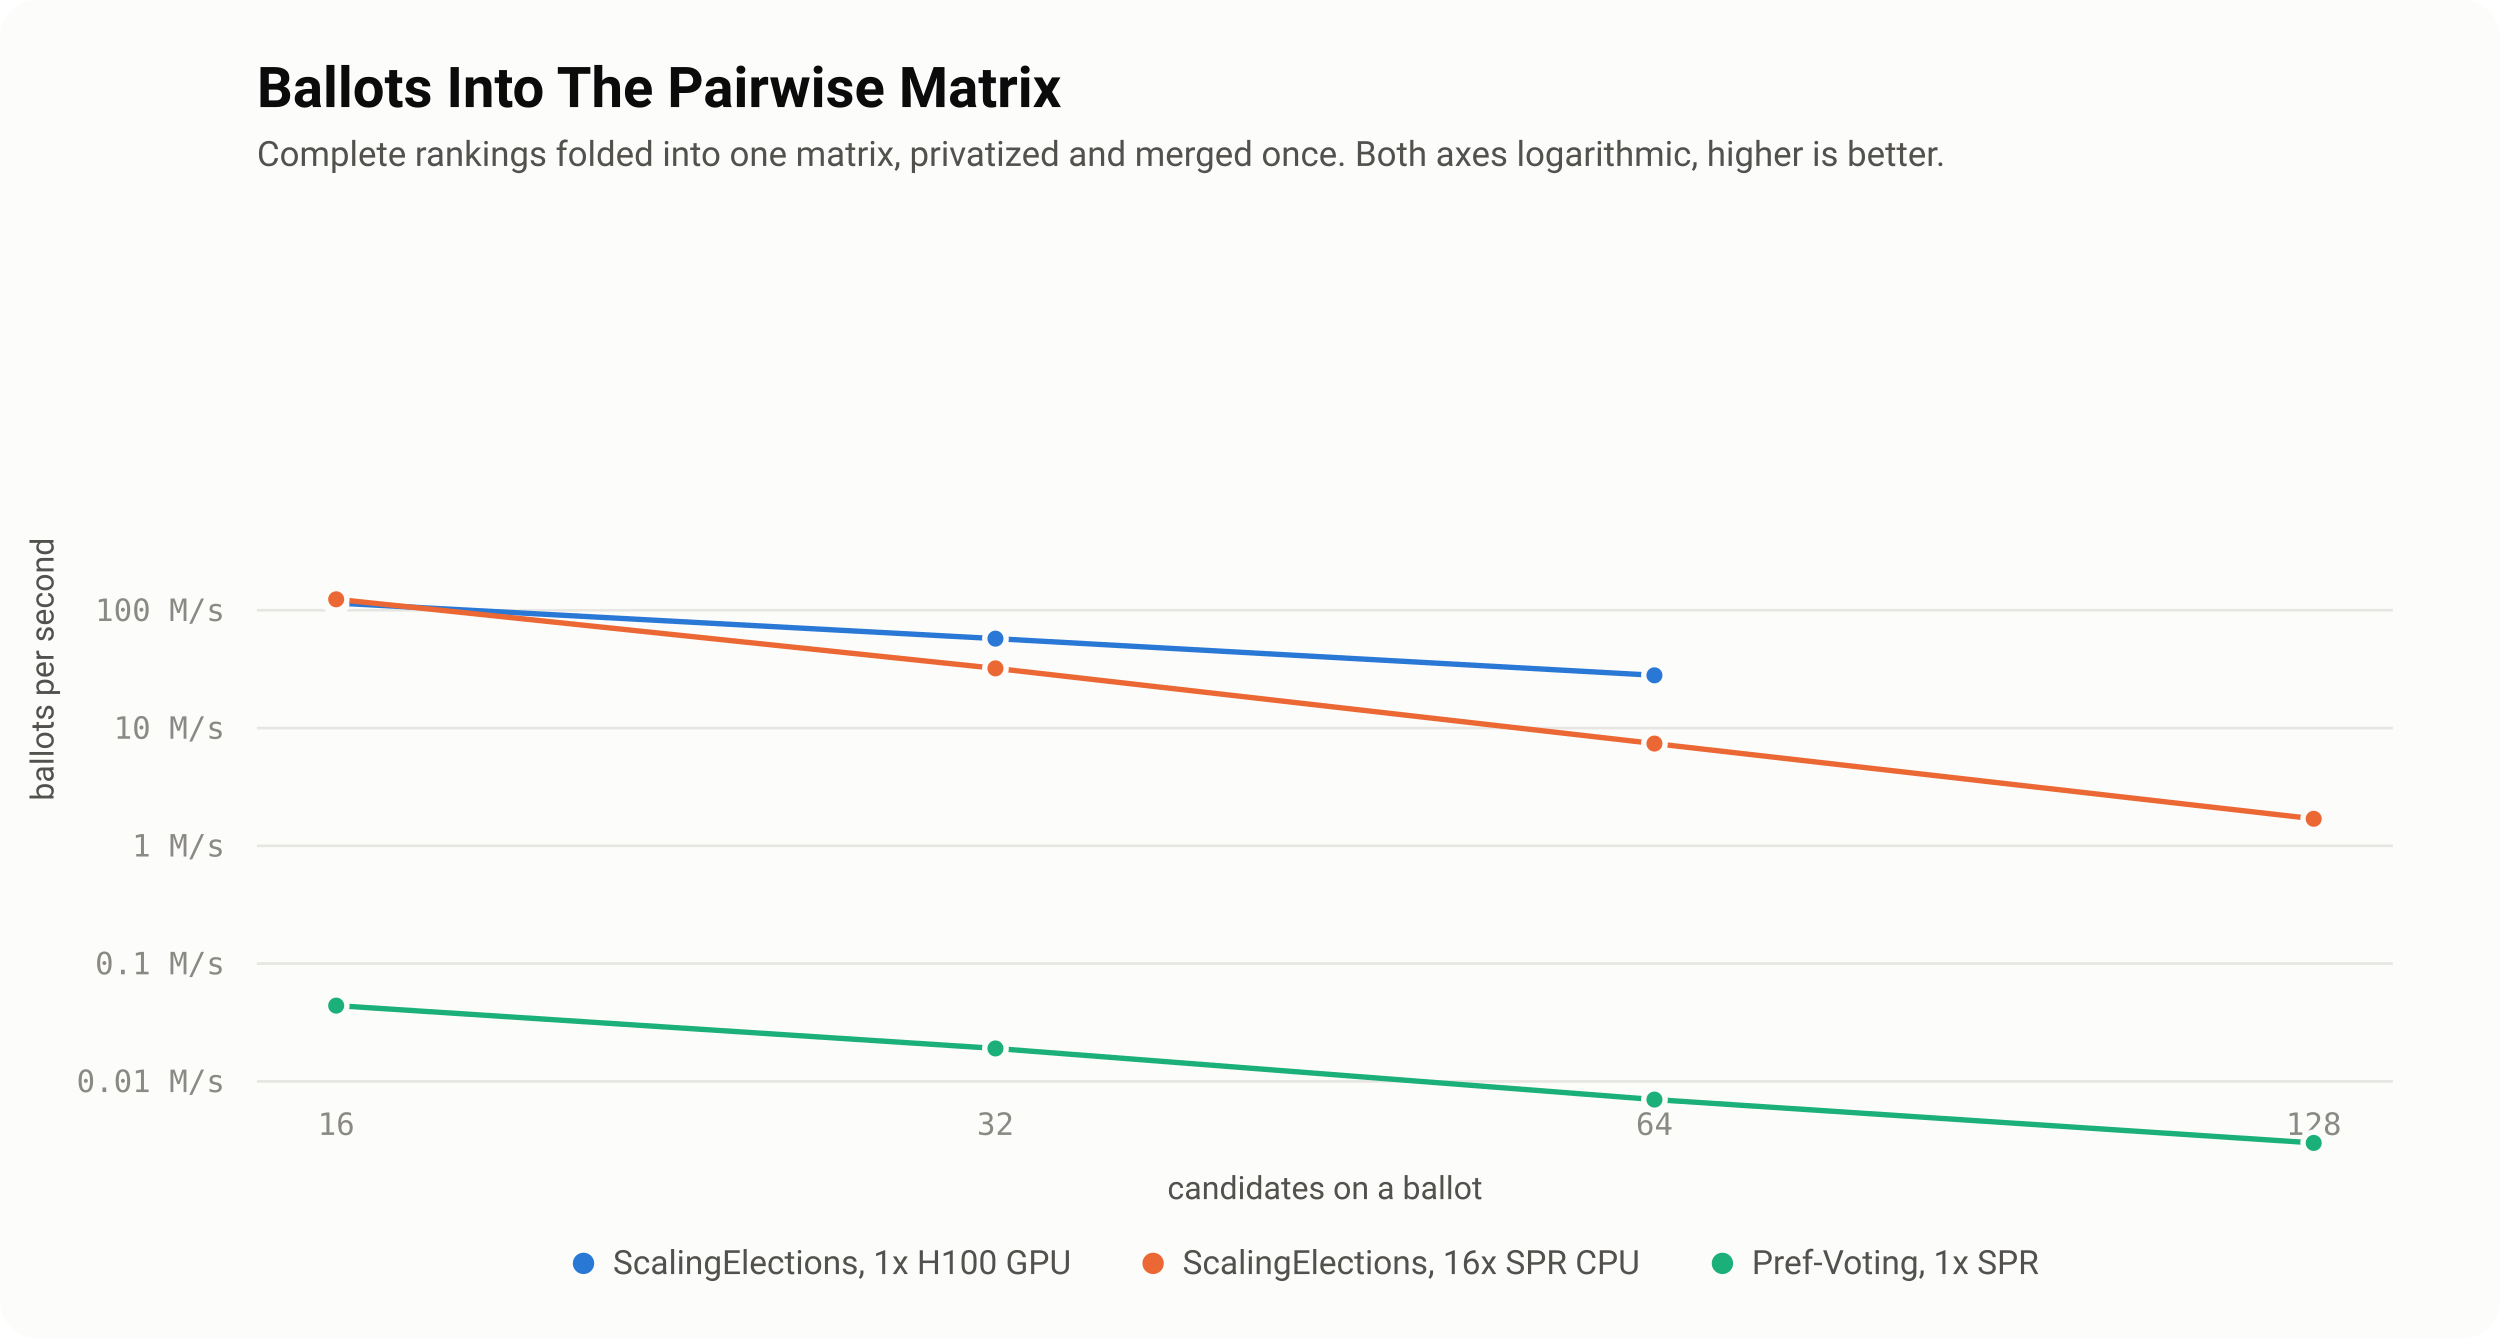
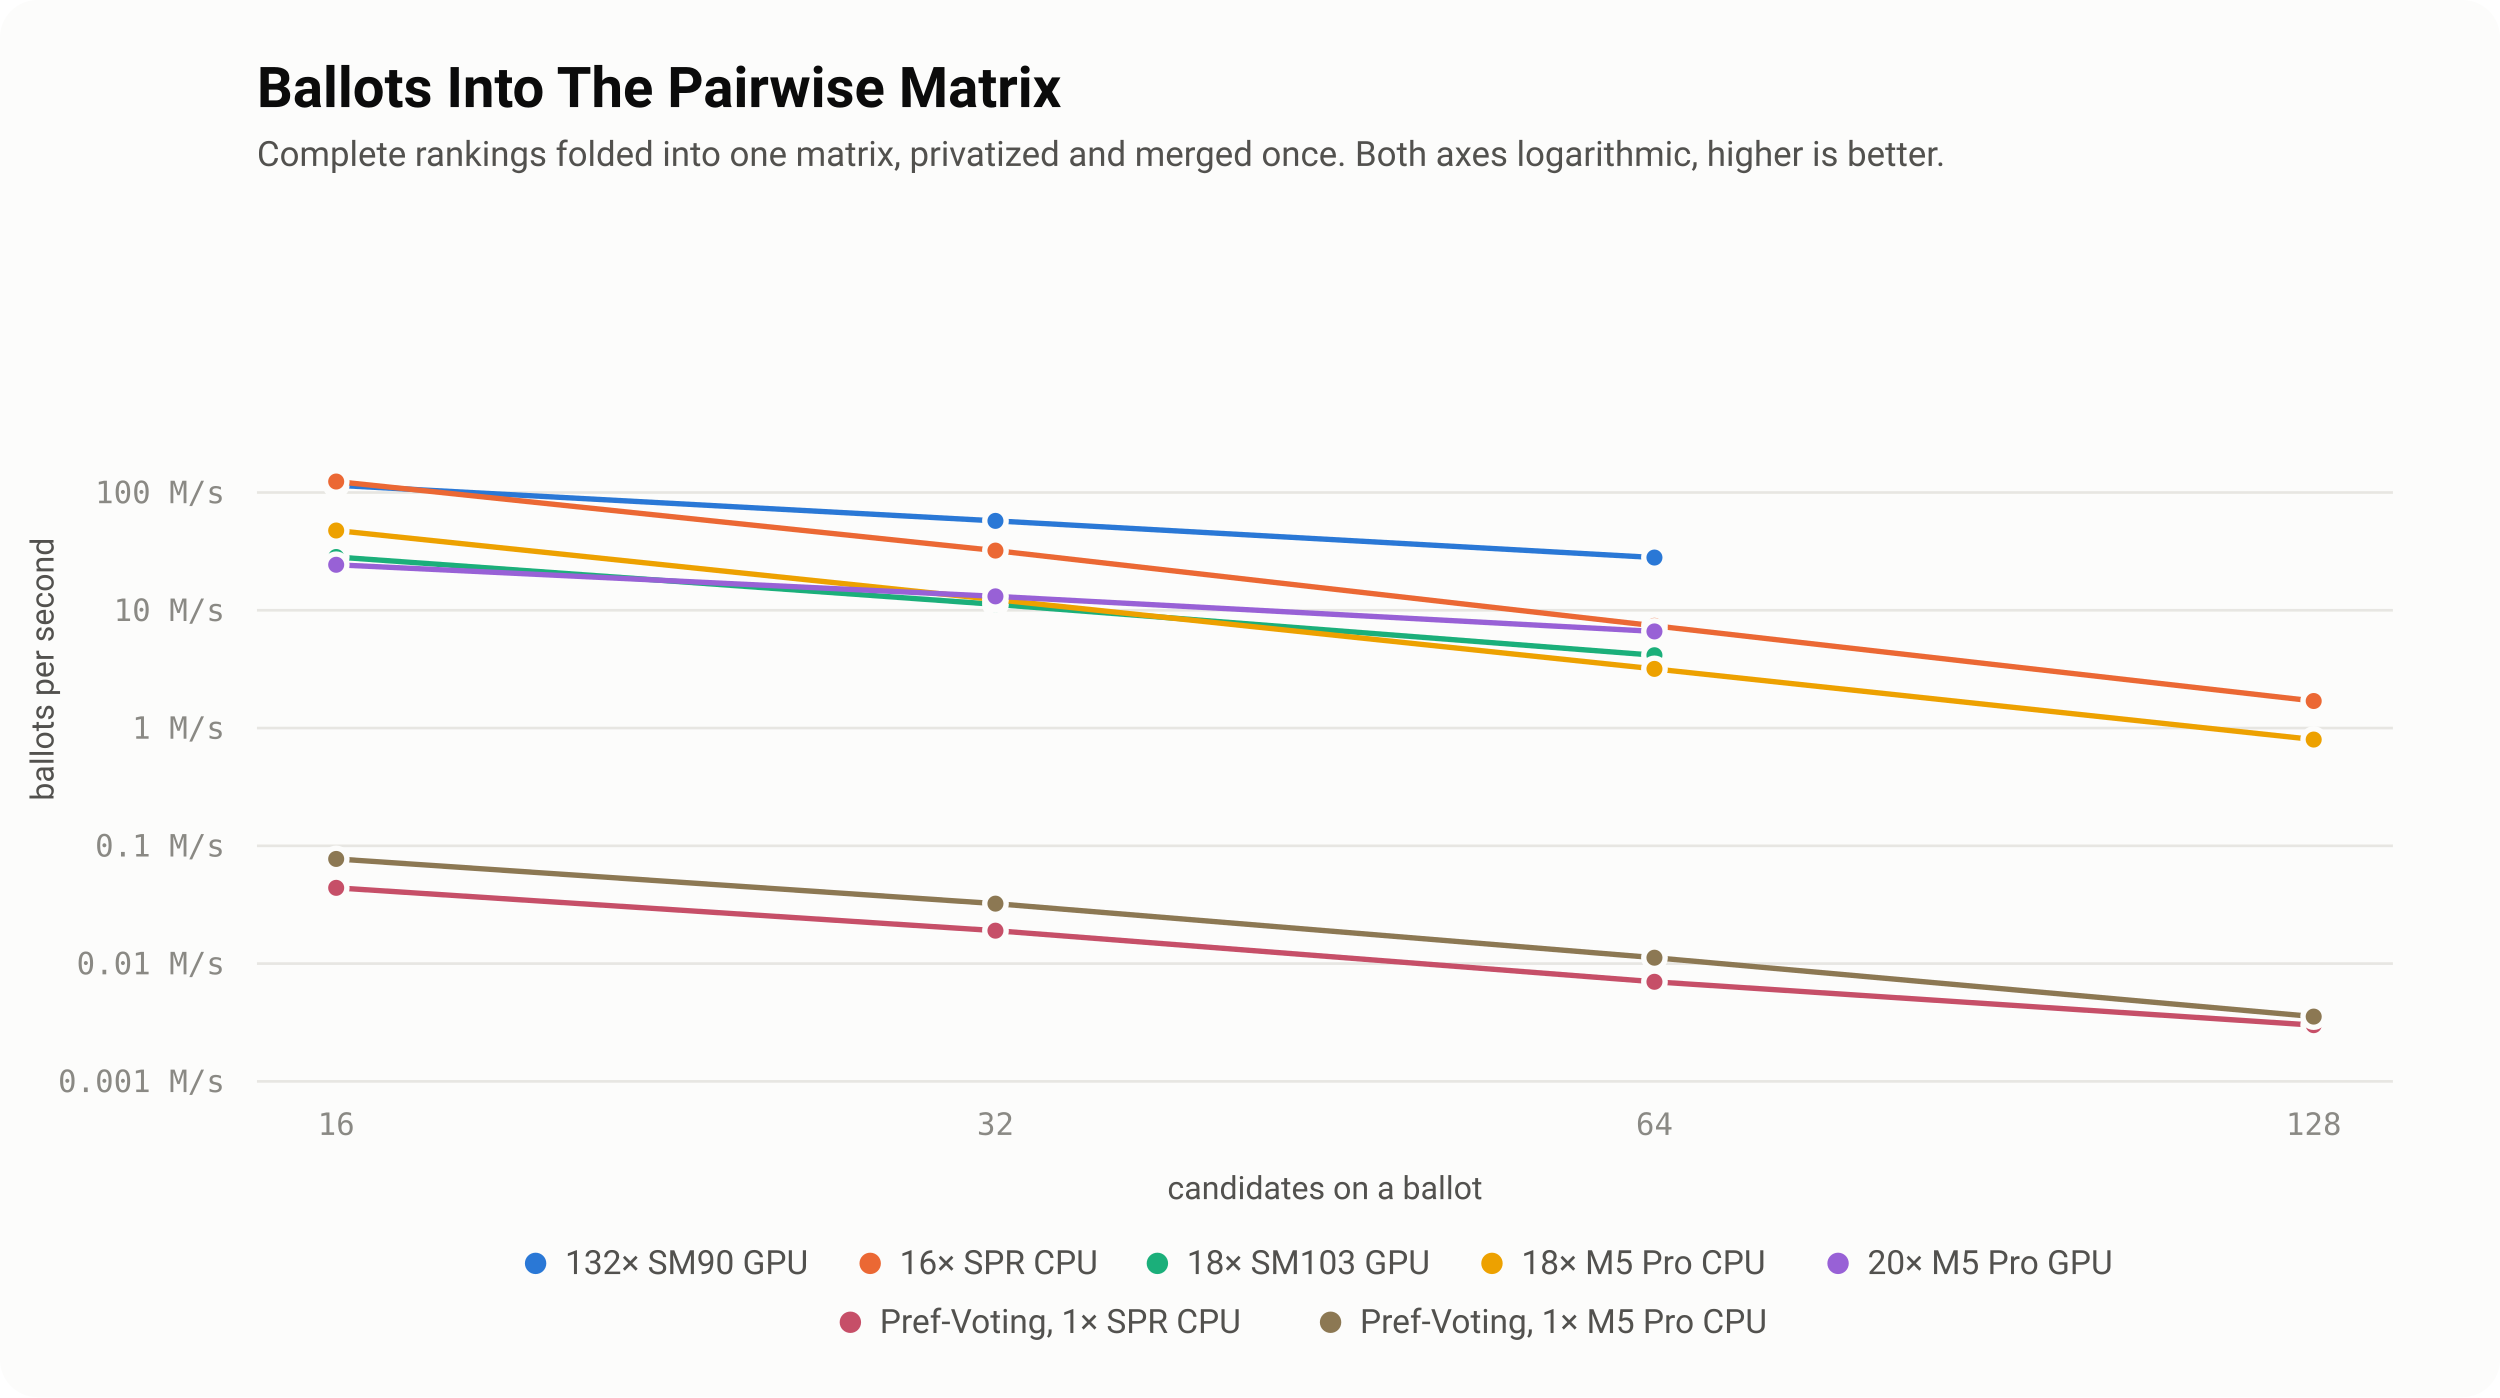
- <svg xmlns="http://www.w3.org/2000/svg" width="934" height="500" viewBox="0 0 934 500" font-family="ui-sans-serif,-apple-system,'Segoe UI',Roboto,Helvetica,Arial,sans-serif" role="img" aria-label="Ballot tally rate against field size, log-log">
-   <rect width="934" height="500" rx="14" fill="#fcfcfb" />
+ <svg xmlns="http://www.w3.org/2000/svg" width="934" height="522" viewBox="0 0 934 522" font-family="ui-sans-serif,-apple-system,'Segoe UI',Roboto,Helvetica,Arial,sans-serif" role="img" aria-label="Ballot tally rate against field size, log-log">
+   <rect width="934" height="522" rx="14" fill="#fcfcfb" />
  <text x="96" y="40" font-size="21" font-weight="650" fill="#0b0b0b">Ballots Into The Pairwise Matrix</text>
  <text x="96" y="62" font-size="13" fill="#52514e">Complete rankings folded into one matrix, privatized and merged once. Both axes logarithmic, higher is better.</text>
  <line x1="96" y1="404.0" x2="894" y2="404.0" stroke="#e7e6e2" stroke-width="1" />
-   <text x="84" y="408.0" font-size="11.5" text-anchor="end" fill="#8a8984" font-family="ui-monospace,SFMono-Regular,Menlo,Consolas,monospace">0.01 M/s</text>
+   <text x="84" y="408.0" font-size="11.5" text-anchor="end" fill="#8a8984" font-family="ui-monospace,SFMono-Regular,Menlo,Consolas,monospace">0.001 M/s</text>
  <line x1="96" y1="360.0" x2="894" y2="360.0" stroke="#e7e6e2" stroke-width="1" />
-   <text x="84" y="364.0" font-size="11.5" text-anchor="end" fill="#8a8984" font-family="ui-monospace,SFMono-Regular,Menlo,Consolas,monospace">0.1 M/s</text>
+   <text x="84" y="364.0" font-size="11.5" text-anchor="end" fill="#8a8984" font-family="ui-monospace,SFMono-Regular,Menlo,Consolas,monospace">0.01 M/s</text>
  <line x1="96" y1="316.0" x2="894" y2="316.0" stroke="#e7e6e2" stroke-width="1" />
-   <text x="84" y="320.0" font-size="11.5" text-anchor="end" fill="#8a8984" font-family="ui-monospace,SFMono-Regular,Menlo,Consolas,monospace">1 M/s</text>
+   <text x="84" y="320.0" font-size="11.5" text-anchor="end" fill="#8a8984" font-family="ui-monospace,SFMono-Regular,Menlo,Consolas,monospace">0.1 M/s</text>
  <line x1="96" y1="272.0" x2="894" y2="272.0" stroke="#e7e6e2" stroke-width="1" />
-   <text x="84" y="276.0" font-size="11.5" text-anchor="end" fill="#8a8984" font-family="ui-monospace,SFMono-Regular,Menlo,Consolas,monospace">10 M/s</text>
+   <text x="84" y="276.0" font-size="11.5" text-anchor="end" fill="#8a8984" font-family="ui-monospace,SFMono-Regular,Menlo,Consolas,monospace">1 M/s</text>
  <line x1="96" y1="228.0" x2="894" y2="228.0" stroke="#e7e6e2" stroke-width="1" />
-   <text x="84" y="232.0" font-size="11.5" text-anchor="end" fill="#8a8984" font-family="ui-monospace,SFMono-Regular,Menlo,Consolas,monospace">100 M/s</text>
+   <text x="84" y="232.0" font-size="11.5" text-anchor="end" fill="#8a8984" font-family="ui-monospace,SFMono-Regular,Menlo,Consolas,monospace">10 M/s</text>
+   <line x1="96" y1="184.0" x2="894" y2="184.0" stroke="#e7e6e2" stroke-width="1" />
+   <text x="84" y="188.0" font-size="11.5" text-anchor="end" fill="#8a8984" font-family="ui-monospace,SFMono-Regular,Menlo,Consolas,monospace">100 M/s</text>
  <text x="125.6" y="424" font-size="11.5" text-anchor="middle" fill="#8a8984" font-family="ui-monospace,SFMono-Regular,Menlo,Consolas,monospace">16</text>
  <text x="371.9" y="424" font-size="11.5" text-anchor="middle" fill="#8a8984" font-family="ui-monospace,SFMono-Regular,Menlo,Consolas,monospace">32</text>
  <text x="618.1" y="424" font-size="11.5" text-anchor="middle" fill="#8a8984" font-family="ui-monospace,SFMono-Regular,Menlo,Consolas,monospace">64</text>
  <text x="864.4" y="424" font-size="11.5" text-anchor="middle" fill="#8a8984" font-family="ui-monospace,SFMono-Regular,Menlo,Consolas,monospace">128</text>
  <text x="495" y="448" font-size="12" text-anchor="middle" fill="#52514e">candidates on a ballot</text>
  <text x="20" y="250" font-size="12" text-anchor="middle" fill="#52514e" transform="rotate(-90 20 250)">ballots per second</text>
-   <path d="M125.6,225.3 L371.9,238.6 L618.1,252.3" fill="none" stroke="#2a78d6" stroke-width="2" stroke-linejoin="round" />
-   <circle cx="125.6" cy="225.3" r="4" fill="#2a78d6" stroke="#fcfcfb" stroke-width="2" />
-   <circle cx="371.9" cy="238.6" r="4" fill="#2a78d6" stroke="#fcfcfb" stroke-width="2" />
-   <circle cx="618.1" cy="252.3" r="4" fill="#2a78d6" stroke="#fcfcfb" stroke-width="2" />
-   <path d="M125.6,223.9 L371.9,249.7 L618.1,277.8 L864.4,305.9" fill="none" stroke="#eb6834" stroke-width="2" stroke-linejoin="round" />
-   <circle cx="125.6" cy="223.9" r="4" fill="#eb6834" stroke="#fcfcfb" stroke-width="2" />
-   <circle cx="371.9" cy="249.7" r="4" fill="#eb6834" stroke="#fcfcfb" stroke-width="2" />
-   <circle cx="618.1" cy="277.8" r="4" fill="#eb6834" stroke="#fcfcfb" stroke-width="2" />
-   <circle cx="864.4" cy="305.9" r="4" fill="#eb6834" stroke="#fcfcfb" stroke-width="2" />
-   <path d="M125.6,375.7 L371.9,391.7 L618.1,410.8 L864.4,427.0" fill="none" stroke="#1baf7a" stroke-width="2" stroke-linejoin="round" />
-   <circle cx="125.6" cy="375.7" r="4" fill="#1baf7a" stroke="#fcfcfb" stroke-width="2" />
-   <circle cx="371.9" cy="391.7" r="4" fill="#1baf7a" stroke="#fcfcfb" stroke-width="2" />
-   <circle cx="618.1" cy="410.8" r="4" fill="#1baf7a" stroke="#fcfcfb" stroke-width="2" />
-   <circle cx="864.4" cy="427.0" r="4" fill="#1baf7a" stroke="#fcfcfb" stroke-width="2" />
-   <circle cx="218.0" cy="472" r="4" fill="#2a78d6" />
-   <text x="229.0" y="476" font-size="12.5" fill="#52514e">ScalingElections, 1x H100 GPU</text>
-   <circle cx="430.8" cy="472" r="4" fill="#eb6834" />
-   <text x="441.8" y="476" font-size="12.5" fill="#52514e">ScalingElections, 16x SPR CPU</text>
-   <circle cx="643.5" cy="472" r="4" fill="#1baf7a" />
-   <text x="654.5" y="476" font-size="12.5" fill="#52514e">Pref-Voting, 1x SPR</text>
+   <path d="M125.6,181.3 L371.9,194.6 L618.1,208.3" fill="none" stroke="#2a78d6" stroke-width="2" stroke-linejoin="round" />
+   <circle cx="125.6" cy="181.3" r="4" fill="#2a78d6" stroke="#fcfcfb" stroke-width="2" />
+   <circle cx="371.9" cy="194.6" r="4" fill="#2a78d6" stroke="#fcfcfb" stroke-width="2" />
+   <circle cx="618.1" cy="208.3" r="4" fill="#2a78d6" stroke="#fcfcfb" stroke-width="2" />
+   <path d="M125.6,179.9 L371.9,205.7 L618.1,233.8 L864.4,261.9" fill="none" stroke="#eb6834" stroke-width="2" stroke-linejoin="round" />
+   <circle cx="125.6" cy="179.9" r="4" fill="#eb6834" stroke="#fcfcfb" stroke-width="2" />
+   <circle cx="371.9" cy="205.7" r="4" fill="#eb6834" stroke="#fcfcfb" stroke-width="2" />
+   <circle cx="618.1" cy="233.8" r="4" fill="#eb6834" stroke="#fcfcfb" stroke-width="2" />
+   <circle cx="864.4" cy="261.9" r="4" fill="#eb6834" stroke="#fcfcfb" stroke-width="2" />
+   <path d="M125.6,208.1 L371.9,225.8 L618.1,244.8" fill="none" stroke="#1baf7a" stroke-width="2" stroke-linejoin="round" />
+   <circle cx="125.6" cy="208.1" r="4" fill="#1baf7a" stroke="#fcfcfb" stroke-width="2" />
+   <circle cx="371.9" cy="225.8" r="4" fill="#1baf7a" stroke="#fcfcfb" stroke-width="2" />
+   <circle cx="618.1" cy="244.8" r="4" fill="#1baf7a" stroke="#fcfcfb" stroke-width="2" />
+   <path d="M125.6,198.2 L371.9,224.0 L618.1,249.9 L864.4,276.3" fill="none" stroke="#eda100" stroke-width="2" stroke-linejoin="round" />
+   <circle cx="125.6" cy="198.2" r="4" fill="#eda100" stroke="#fcfcfb" stroke-width="2" />
+   <circle cx="371.9" cy="224.0" r="4" fill="#eda100" stroke="#fcfcfb" stroke-width="2" />
+   <circle cx="618.1" cy="249.9" r="4" fill="#eda100" stroke="#fcfcfb" stroke-width="2" />
+   <circle cx="864.4" cy="276.3" r="4" fill="#eda100" stroke="#fcfcfb" stroke-width="2" />
+   <path d="M125.6,211.0 L371.9,222.8 L618.1,235.9" fill="none" stroke="#9861d6" stroke-width="2" stroke-linejoin="round" />
+   <circle cx="125.6" cy="211.0" r="4" fill="#9861d6" stroke="#fcfcfb" stroke-width="2" />
+   <circle cx="371.9" cy="222.8" r="4" fill="#9861d6" stroke="#fcfcfb" stroke-width="2" />
+   <circle cx="618.1" cy="235.9" r="4" fill="#9861d6" stroke="#fcfcfb" stroke-width="2" />
+   <path d="M125.6,331.7 L371.9,347.7 L618.1,366.8 L864.4,383.0" fill="none" stroke="#c64f68" stroke-width="2" stroke-linejoin="round" />
+   <circle cx="125.6" cy="331.7" r="4" fill="#c64f68" stroke="#fcfcfb" stroke-width="2" />
+   <circle cx="371.9" cy="347.7" r="4" fill="#c64f68" stroke="#fcfcfb" stroke-width="2" />
+   <circle cx="618.1" cy="366.8" r="4" fill="#c64f68" stroke="#fcfcfb" stroke-width="2" />
+   <circle cx="864.4" cy="383.0" r="4" fill="#c64f68" stroke="#fcfcfb" stroke-width="2" />
+   <path d="M125.6,320.9 L371.9,337.6 L618.1,357.8 L864.4,379.8" fill="none" stroke="#8c7853" stroke-width="2" stroke-linejoin="round" />
+   <circle cx="125.6" cy="320.9" r="4" fill="#8c7853" stroke="#fcfcfb" stroke-width="2" />
+   <circle cx="371.9" cy="337.6" r="4" fill="#8c7853" stroke="#fcfcfb" stroke-width="2" />
+   <circle cx="618.1" cy="357.8" r="4" fill="#8c7853" stroke="#fcfcfb" stroke-width="2" />
+   <circle cx="864.4" cy="379.8" r="4" fill="#8c7853" stroke="#fcfcfb" stroke-width="2" />
+   <circle cx="200.1" cy="472" r="4" fill="#2a78d6" />
+   <text x="211.1" y="476" font-size="12.5" fill="#52514e">132× SM90 GPU</text>
+   <circle cx="325.1" cy="472" r="4" fill="#eb6834" />
+   <text x="336.1" y="476" font-size="12.5" fill="#52514e">16× SPR CPU</text>
+   <circle cx="432.4" cy="472" r="4" fill="#1baf7a" />
+   <text x="443.4" y="476" font-size="12.5" fill="#52514e">18× SM103 GPU</text>
+   <circle cx="557.4" cy="472" r="4" fill="#eda100" />
+   <text x="568.4" y="476" font-size="12.5" fill="#52514e">18× M5 Pro CPU</text>
+   <circle cx="686.7" cy="472" r="4" fill="#9861d6" />
+   <text x="697.7" y="476" font-size="12.5" fill="#52514e">20× M5 Pro GPU</text>
+   <circle cx="317.7" cy="494" r="4" fill="#c64f68" />
+   <text x="328.7" y="498" font-size="12.5" fill="#52514e">Pref-Voting, 1× SPR CPU</text>
+   <circle cx="497.1" cy="494" r="4" fill="#8c7853" />
+   <text x="508.1" y="498" font-size="12.5" fill="#52514e">Pref-Voting, 1× M5 Pro CPU</text>
</svg>
